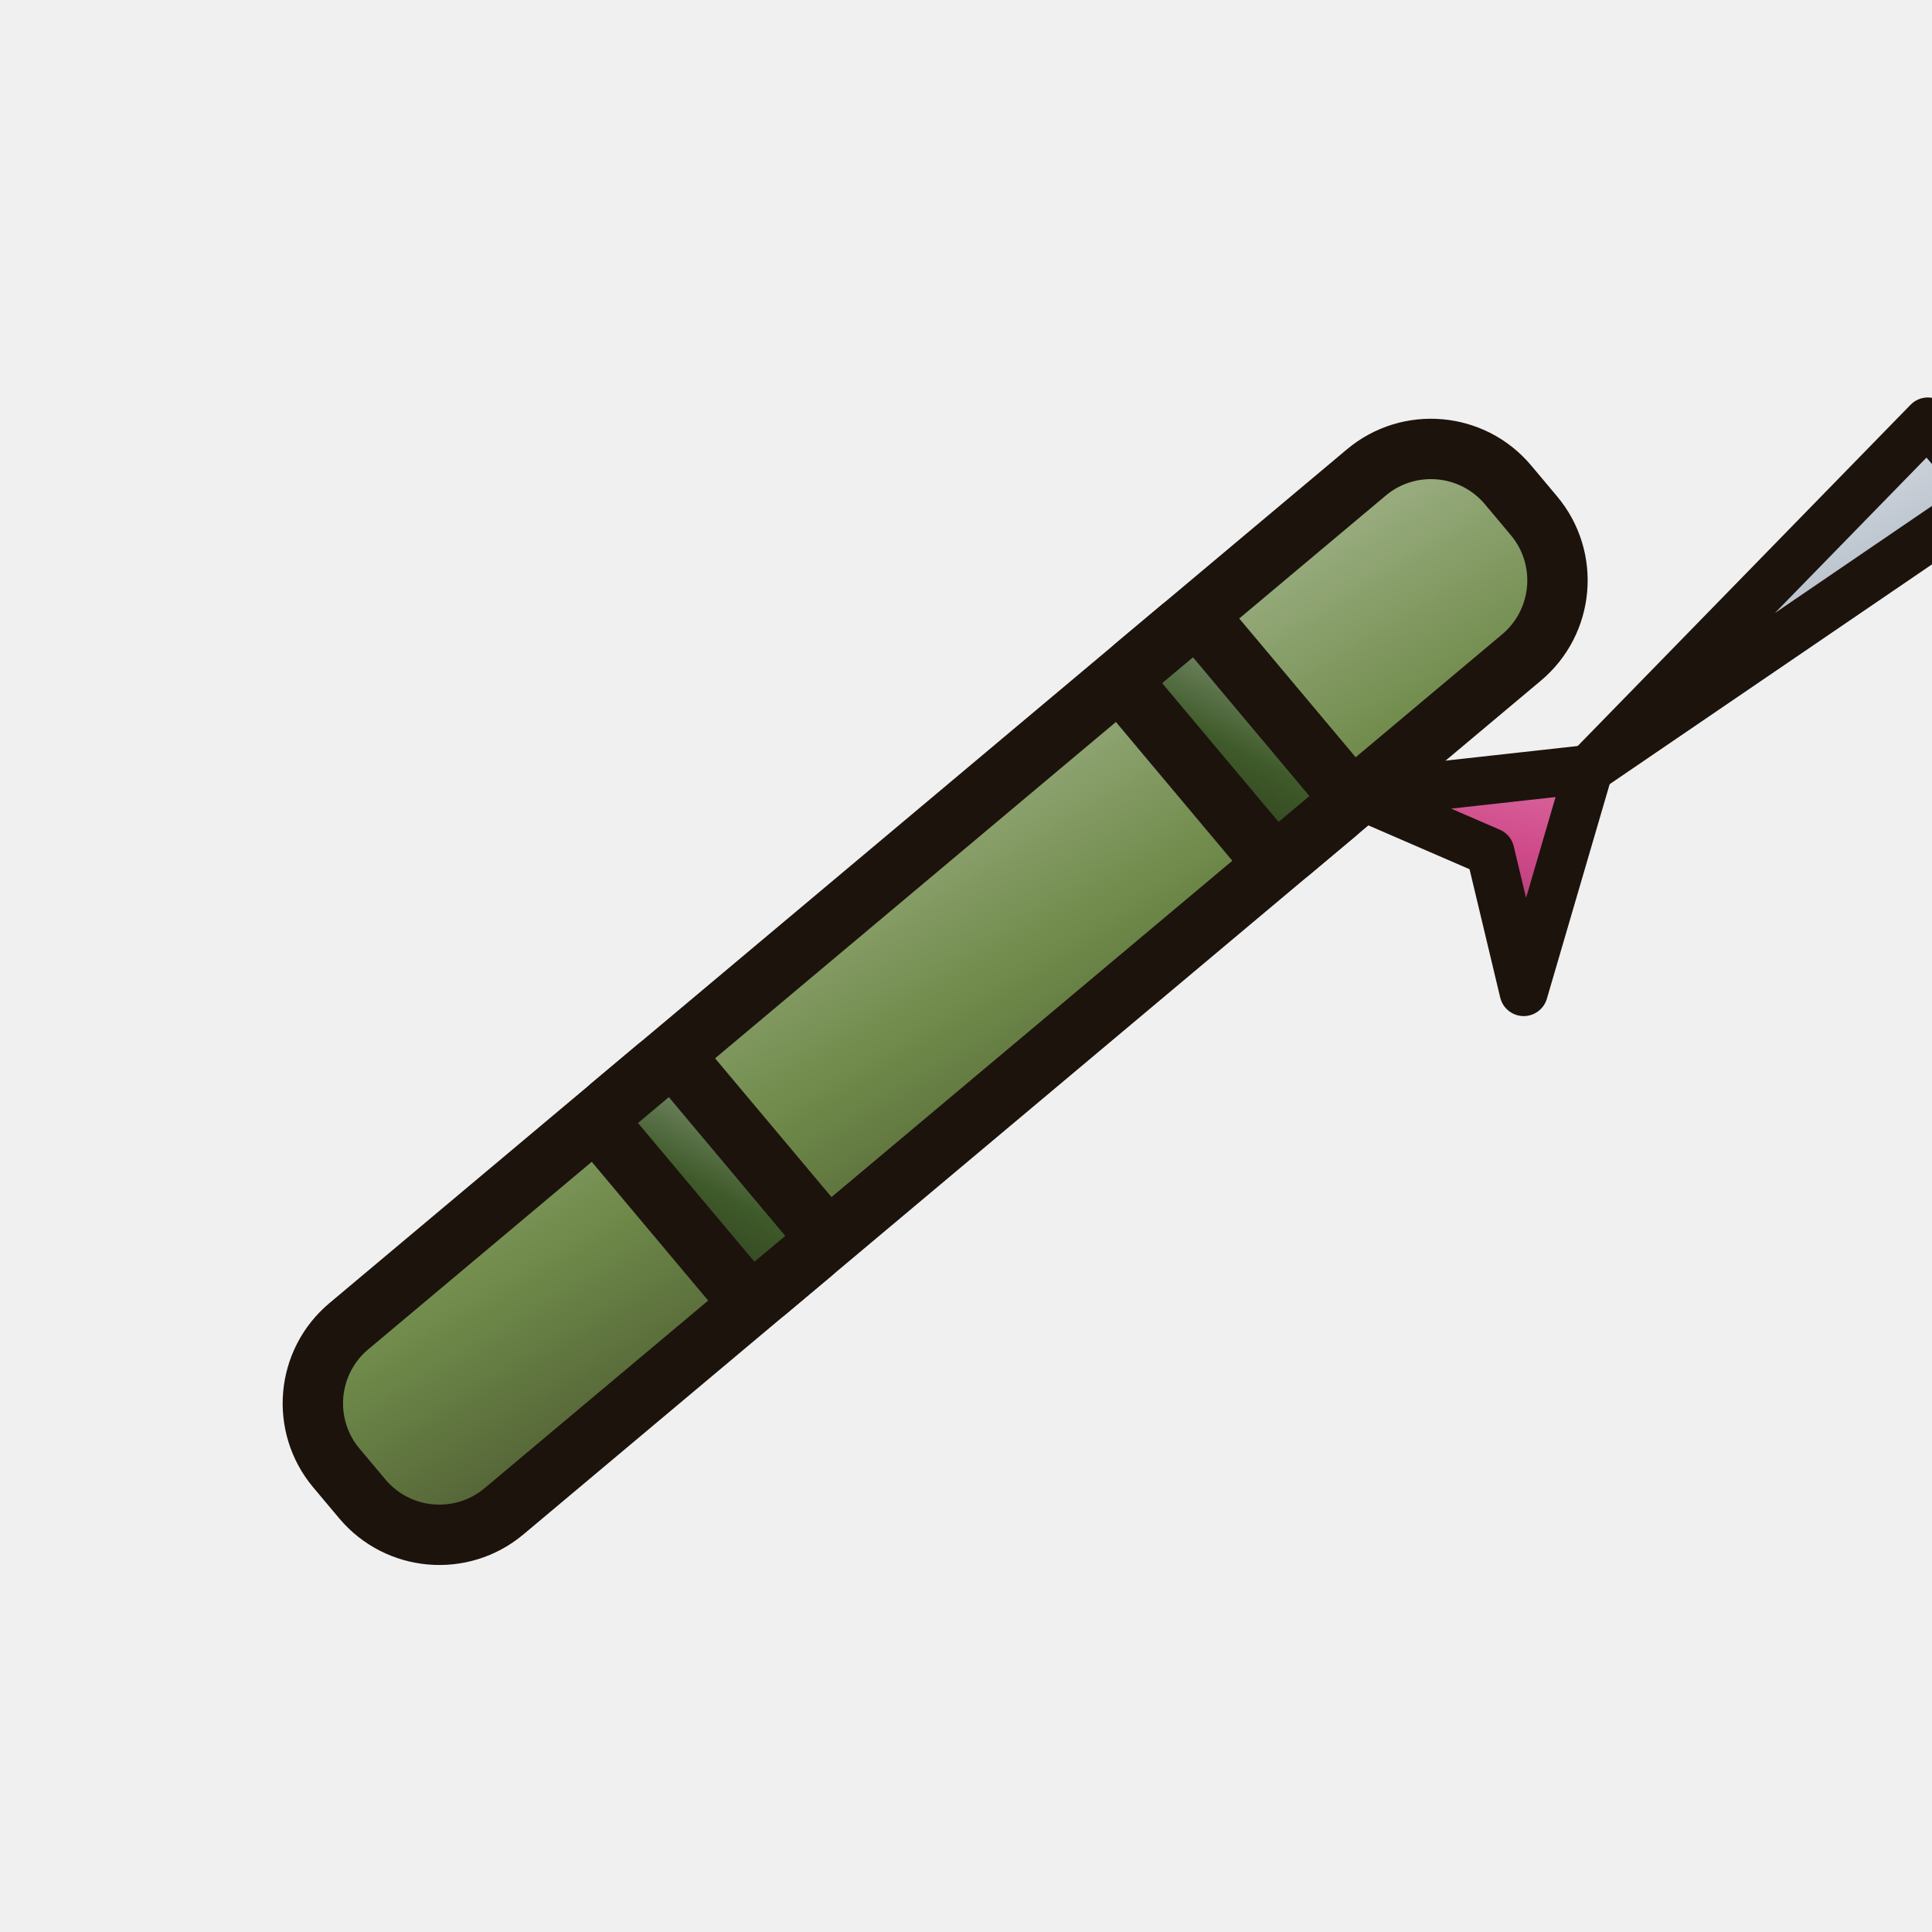
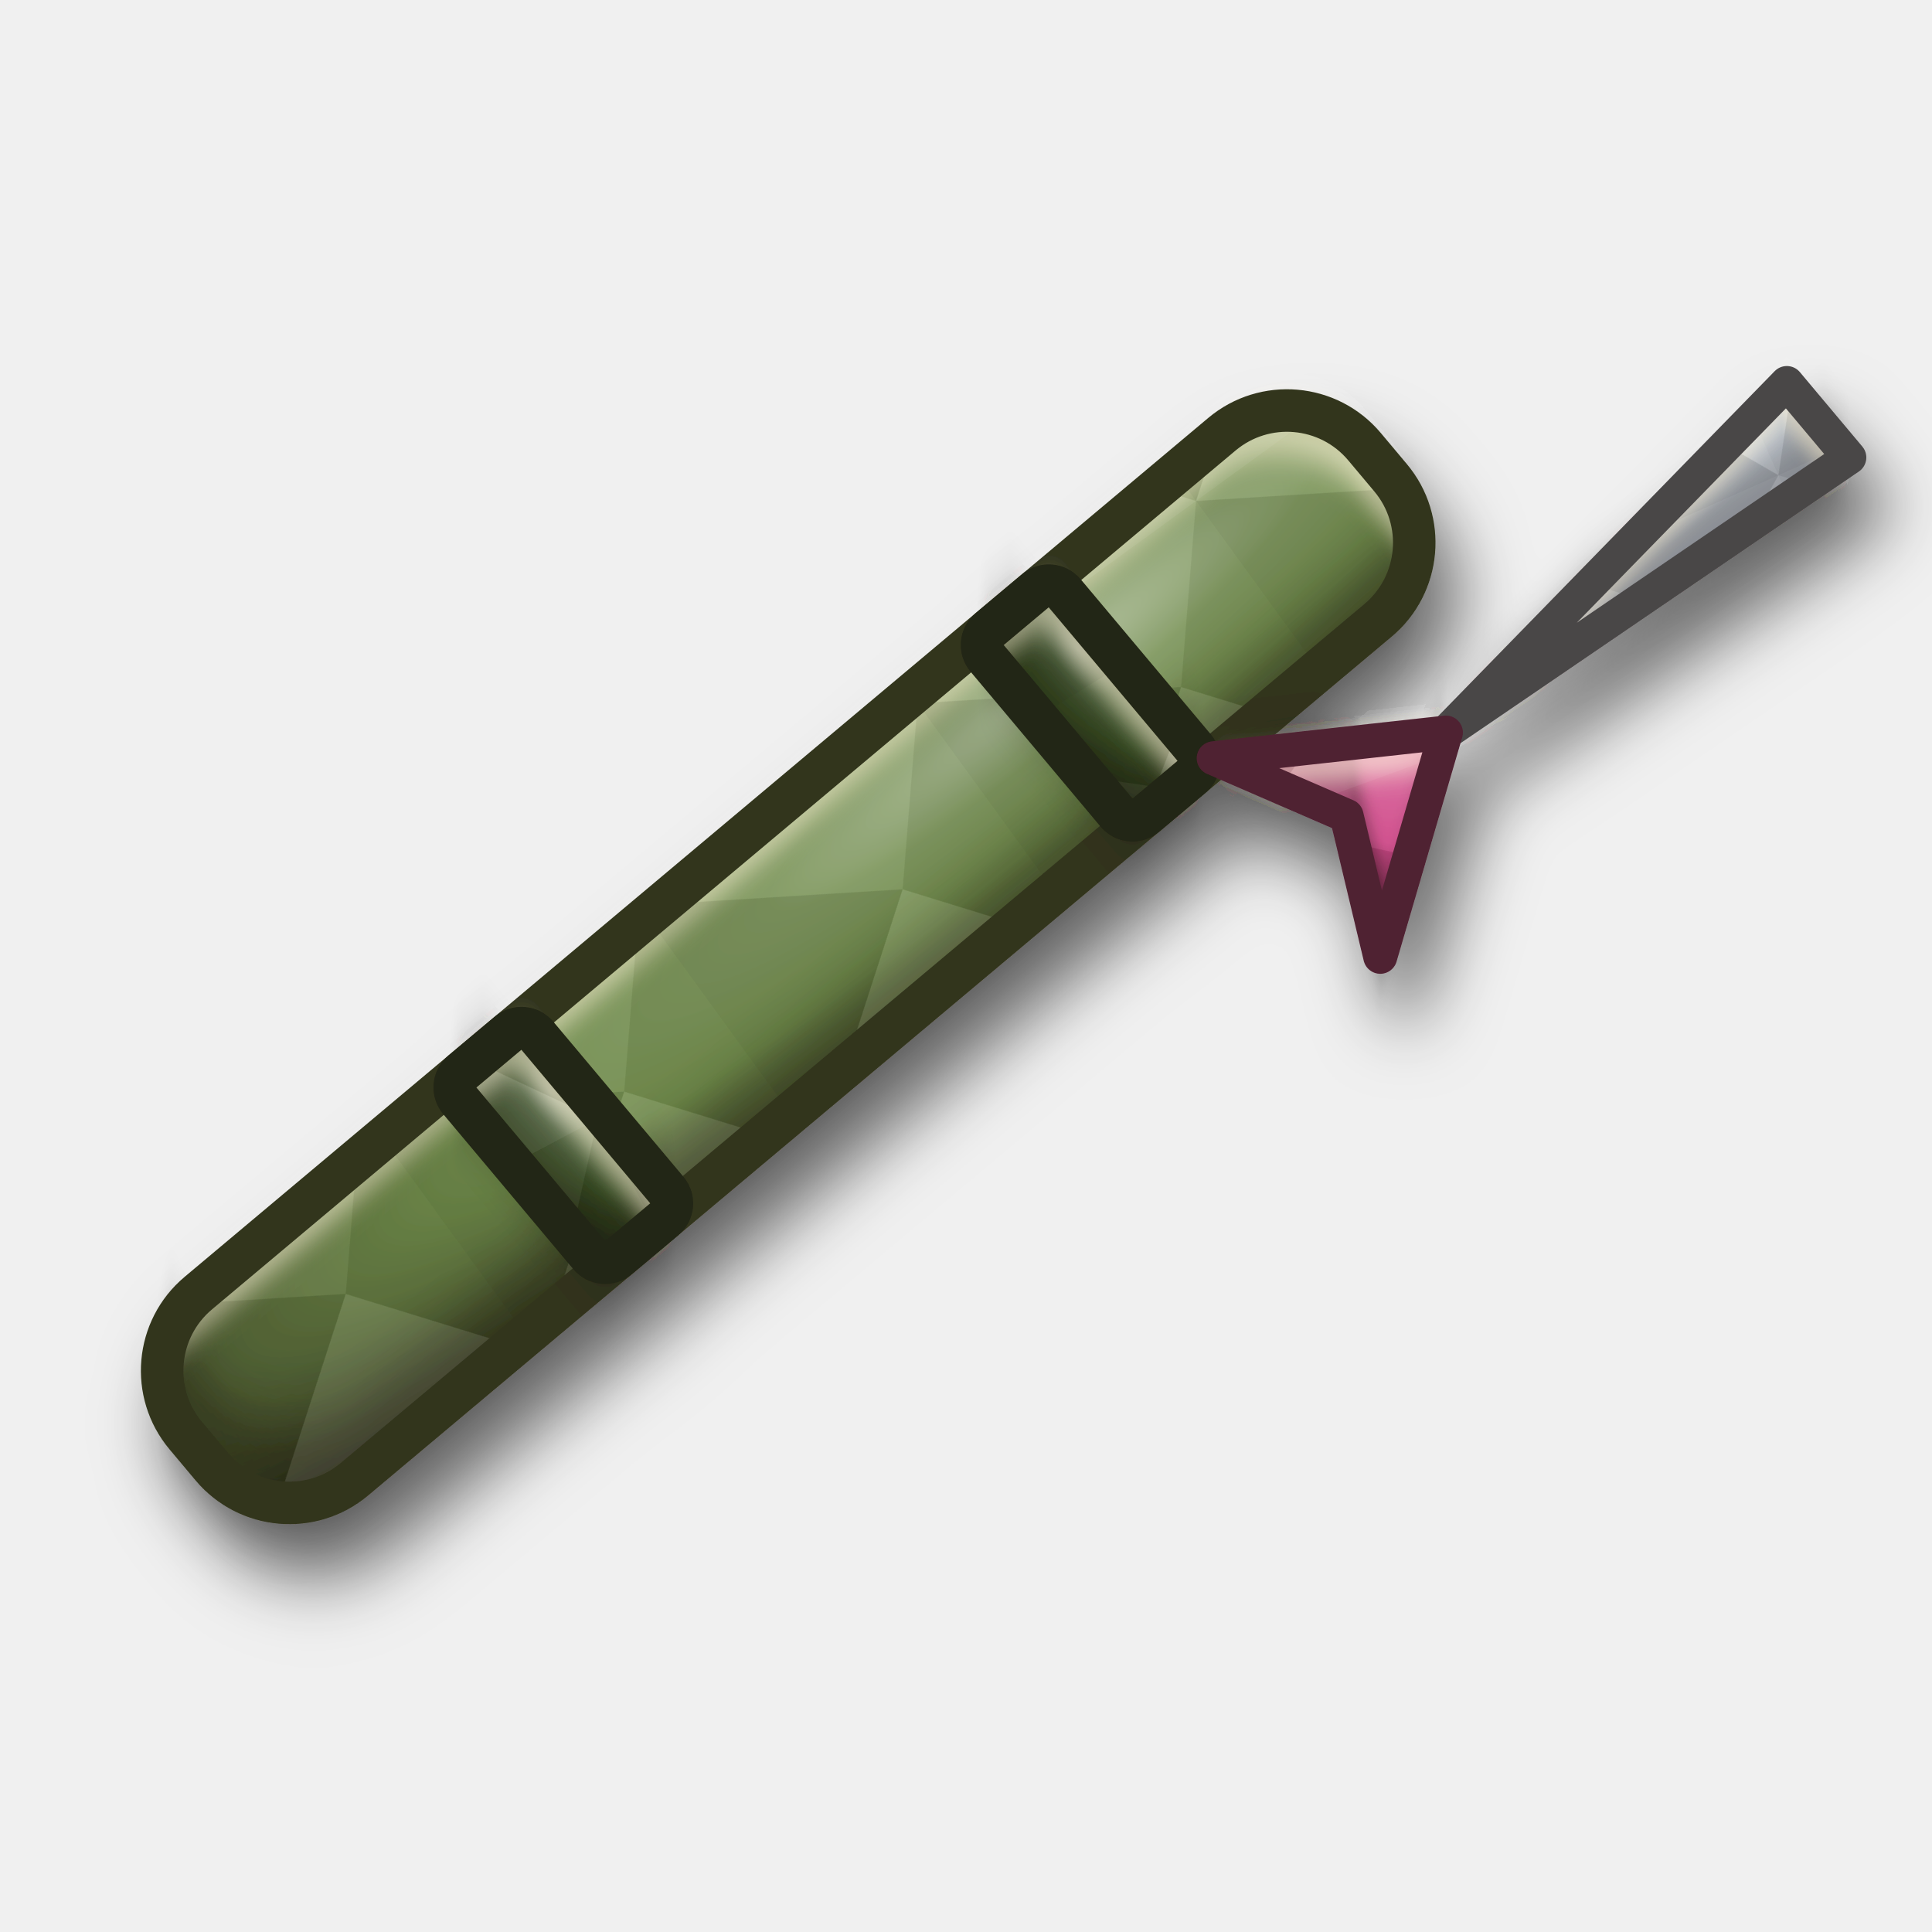
<svg xmlns="http://www.w3.org/2000/svg" width="128" height="128" viewBox="0 0 96 96">
  <defs>
-     <linearGradient id="g0" x1="0" y1="0" x2="1" y2="1">
-       <stop offset="0" stop-color="#a1b389" />
+     <filter id="bev" x="-10%" y="-10%" width="120%" height="120%" color-interpolation-filters="sRGB">
+       <feOffset in="SourceAlpha" dx="1.5" dy="1.7" result="o1" />
+       <feComposite in="SourceAlpha" in2="o1" operator="out" result="e1" />
+       <feGaussianBlur in="e1" stdDeviation="0.55" result="b1" />
+       <feFlood flood-color="#fff3d6" flood-opacity="0.62" />
+       <feComposite in2="b1" operator="in" result="hi" />
+       <feOffset in="SourceAlpha" dx="-2.2" dy="-2.4" result="o2" />
+       <feComposite in="SourceAlpha" in2="o2" operator="out" result="e2" />
+       <feGaussianBlur in="e2" stdDeviation="1.3" result="b2" />
+       <feFlood flood-color="#140b05" flood-opacity="0.42" />
+       <feComposite in2="b2" operator="in" result="lo" />
+       <feMerge>
+         <feMergeNode in="SourceGraphic" />
+         <feMergeNode in="lo" />
+         <feMergeNode in="hi" />
+       </feMerge>
+     </filter>
+     <filter id="paint" x="-20%" y="-20%" width="140%" height="145%" color-interpolation-filters="sRGB">
+       <feTurbulence type="fractalNoise" baseFrequency="0.22" numOctaves="2" seed="23" result="n" />
+       <feColorMatrix in="n" type="matrix" values="0.14 0.14 0.14 0 0.29  0.14 0.14 0.14 0 0.29  0.14 0.14 0.14 0 0.29  0 0 0 0 1" result="ng" />
+       <feBlend in="ng" in2="SourceGraphic" mode="soft-light" result="t" />
+       <feComposite in="t" in2="SourceAlpha" operator="in" result="tex" />
+       <feDropShadow in="tex" dx="1.2" dy="2.6" stdDeviation="1.7" flood-color="#000" flood-opacity="0.55" />
+     </filter>
+     <radialGradient id="g0" cx="0.3" cy="0.26" r="0.92">
+       <stop offset="0" stop-color="#abbb96" />
+       <stop offset="0.25" stop-color="#809860" />
      <stop offset="0.55" stop-color="#6f8a4a" />
-       <stop offset="1" stop-color="#4f5e33" />
-     </linearGradient>
-     <linearGradient id="g1" x1="0" y1="0" x2="1" y2="1">
-       <stop offset="0" stop-color="#829475" />
+       <stop offset="1" stop-color="#33371e" />
+     </radialGradient>
+     <pattern id="f1" width="17" height="15" patternUnits="userSpaceOnUse" patternTransform="rotate(94)">
+       <path d="M0 0 L17 0 L6 8Z" fill="#fff" fill-opacity="0.1" />
+       <path d="M6 8 L17 0 L17 15Z" fill="#000" fill-opacity="0.08" />
+       <path d="M0 0 L6 8 L0 15Z" fill="#000" fill-opacity="0.05" />
+       <path d="M0 15 L6 8 L17 15Z" fill="#fff" fill-opacity="0.05" />
+     </pattern>
+     <radialGradient id="g2" cx="0.3" cy="0.26" r="0.92">
+       <stop offset="0" stop-color="#909f83" />
+       <stop offset="0.25" stop-color="#566e44" />
      <stop offset="0.55" stop-color="#3f5a2a" />
-       <stop offset="1" stop-color="#303f1e" />
-     </linearGradient>
-     <linearGradient id="g2" x1="0" y1="0" x2="1" y2="1">
-       <stop offset="0" stop-color="#829475" />
+       <stop offset="1" stop-color="#232714" />
+     </radialGradient>
+     <pattern id="f3" width="17" height="15" patternUnits="userSpaceOnUse" patternTransform="rotate(8)">
+       <path d="M0 0 L17 0 L6 8Z" fill="#fff" fill-opacity="0.1" />
+       <path d="M6 8 L17 0 L17 15Z" fill="#000" fill-opacity="0.08" />
+       <path d="M0 0 L6 8 L0 15Z" fill="#000" fill-opacity="0.05" />
+       <path d="M0 15 L6 8 L17 15Z" fill="#fff" fill-opacity="0.05" />
+     </pattern>
+     <radialGradient id="g4" cx="0.3" cy="0.26" r="0.92">
+       <stop offset="0" stop-color="#909f83" />
+       <stop offset="0.25" stop-color="#566e44" />
      <stop offset="0.55" stop-color="#3f5a2a" />
-       <stop offset="1" stop-color="#303f1e" />
-     </linearGradient>
-     <linearGradient id="g3" x1="0" y1="0" x2="1" y2="1">
-       <stop offset="0" stop-color="#d2d7de" />
+       <stop offset="1" stop-color="#232714" />
+     </radialGradient>
+     <pattern id="f5" width="17" height="15" patternUnits="userSpaceOnUse" patternTransform="rotate(102)">
+       <path d="M0 0 L17 0 L6 8Z" fill="#fff" fill-opacity="0.1" />
+       <path d="M6 8 L17 0 L17 15Z" fill="#000" fill-opacity="0.08" />
+       <path d="M0 0 L6 8 L0 15Z" fill="#000" fill-opacity="0.05" />
+       <path d="M0 15 L6 8 L17 15Z" fill="#fff" fill-opacity="0.05" />
+     </pattern>
+     <radialGradient id="g6" cx="0.3" cy="0.26" r="0.92">
+       <stop offset="0" stop-color="#d6dce1" />
+       <stop offset="0.25" stop-color="#c1c9d2" />
      <stop offset="0.55" stop-color="#b9c2cc" />
-       <stop offset="1" stop-color="#7f8287" />
-     </linearGradient>
-     <linearGradient id="g4" x1="0" y1="0" x2="1" y2="1">
-       <stop offset="0" stop-color="#e089b3" />
+       <stop offset="1" stop-color="#4c4a4b" />
+     </radialGradient>
+     <pattern id="f7" width="17" height="15" patternUnits="userSpaceOnUse" patternTransform="rotate(16)">
+       <path d="M0 0 L17 0 L6 8Z" fill="#fff" fill-opacity="0.1" />
+       <path d="M6 8 L17 0 L17 15Z" fill="#000" fill-opacity="0.08" />
+       <path d="M0 0 L6 8 L0 15Z" fill="#000" fill-opacity="0.05" />
+       <path d="M0 15 L6 8 L17 15Z" fill="#fff" fill-opacity="0.05" />
+     </pattern>
+     <radialGradient id="g8" cx="0.3" cy="0.26" r="0.92">
+       <stop offset="0" stop-color="#e496bb" />
+       <stop offset="0.25" stop-color="#d66098" />
      <stop offset="0.55" stop-color="#d04a8a" />
-       <stop offset="1" stop-color="#8e345d" />
-     </linearGradient>
+       <stop offset="1" stop-color="#542134" />
+     </radialGradient>
+     <pattern id="f9" width="17" height="15" patternUnits="userSpaceOnUse" patternTransform="rotate(110)">
+       <path d="M0 0 L17 0 L6 8Z" fill="#fff" fill-opacity="0.1" />
+       <path d="M6 8 L17 0 L17 15Z" fill="#000" fill-opacity="0.08" />
+       <path d="M0 0 L6 8 L0 15Z" fill="#000" fill-opacity="0.05" />
+       <path d="M0 15 L6 8 L17 15Z" fill="#fff" fill-opacity="0.05" />
+     </pattern>
  </defs>
-   <g transform="rotate(50 48 48)">
-     <rect x="42" y="12" width="12" height="76" rx="5" fill="url(#g0)" stroke="#1c130d" stroke-width="3" stroke-linejoin="round" stroke-linecap="round" />
-     <rect x="42" y="28" width="12" height="5" rx="1" fill="url(#g1)" stroke="#1c130d" stroke-width="3" stroke-linejoin="round" stroke-linecap="round" />
-     <rect x="42" y="62" width="12" height="5" rx="1" fill="url(#g2)" stroke="#1c130d" stroke-width="3" stroke-linejoin="round" stroke-linecap="round" />
-   </g>
-   <g transform="rotate(50 48 48)">
-     <g transform="translate(22 -14) scale(0.8)">
-       <path d="M48 40 L45 10 H51Z" fill="url(#g3)" stroke="#1c130d" stroke-width="3" stroke-linejoin="round" stroke-linecap="round" />
-       <path d="M48 40 L40 52 L48 48 L56 52Z" fill="url(#g4)" stroke="#1c130d" stroke-width="3" stroke-linejoin="round" stroke-linecap="round" />
+   <g filter="url(#paint)">
+     <g id="art" transform="translate(48 47) scale(1.006) translate(-55.25 -48.75)">
+       <g transform="rotate(50 48 48)">
+         <rect x="42" y="12" width="12" height="76" rx="5" fill="url(#g0)" filter="url(#bev)" />
+         <rect x="42" y="12" width="12" height="76" rx="5" fill="url(#f1)" />
+         <rect x="42" y="12" width="12" height="76" rx="5" fill="none" stroke="#31341d" stroke-width="2.1" stroke-linejoin="round" stroke-linecap="round" />
+         <rect x="42" y="28" width="12" height="5" rx="1" fill="url(#g2)" filter="url(#bev)" />
+         <rect x="42" y="28" width="12" height="5" rx="1" fill="url(#f3)" />
+         <rect x="42" y="28" width="12" height="5" rx="1" fill="none" stroke="#222513" stroke-width="2.1" stroke-linejoin="round" stroke-linecap="round" />
+         <rect x="42" y="62" width="12" height="5" rx="1" fill="url(#g4)" filter="url(#bev)" />
+         <rect x="42" y="62" width="12" height="5" rx="1" fill="url(#f5)" />
+         <rect x="42" y="62" width="12" height="5" rx="1" fill="none" stroke="#222513" stroke-width="2.1" stroke-linejoin="round" stroke-linecap="round" />
+       </g>
+       <g transform="rotate(50 48 48)">
+         <g transform="translate(22 -14) scale(0.8)">
+           <path d="M48 40 L45 10 H51Z" fill="url(#g6)" filter="url(#bev)" />
+           <path d="M48 40 L45 10 H51Z" fill="url(#f7)" />
+           <path d="M48 40 L45 10 H51Z" fill="none" stroke="#494647" stroke-width="2.1" stroke-linejoin="round" stroke-linecap="round" />
+           <path d="M48 40 L40 52 L48 48 L56 52Z" fill="url(#g8)" filter="url(#bev)" />
+           <path d="M48 40 L40 52 L48 48 L56 52Z" fill="url(#f9)" />
+           <path d="M48 40 L40 52 L48 48 L56 52Z" fill="none" stroke="#502032" stroke-width="2.1" stroke-linejoin="round" stroke-linecap="round" />
+         </g>
+       </g>
    </g>
  </g>
</svg>
